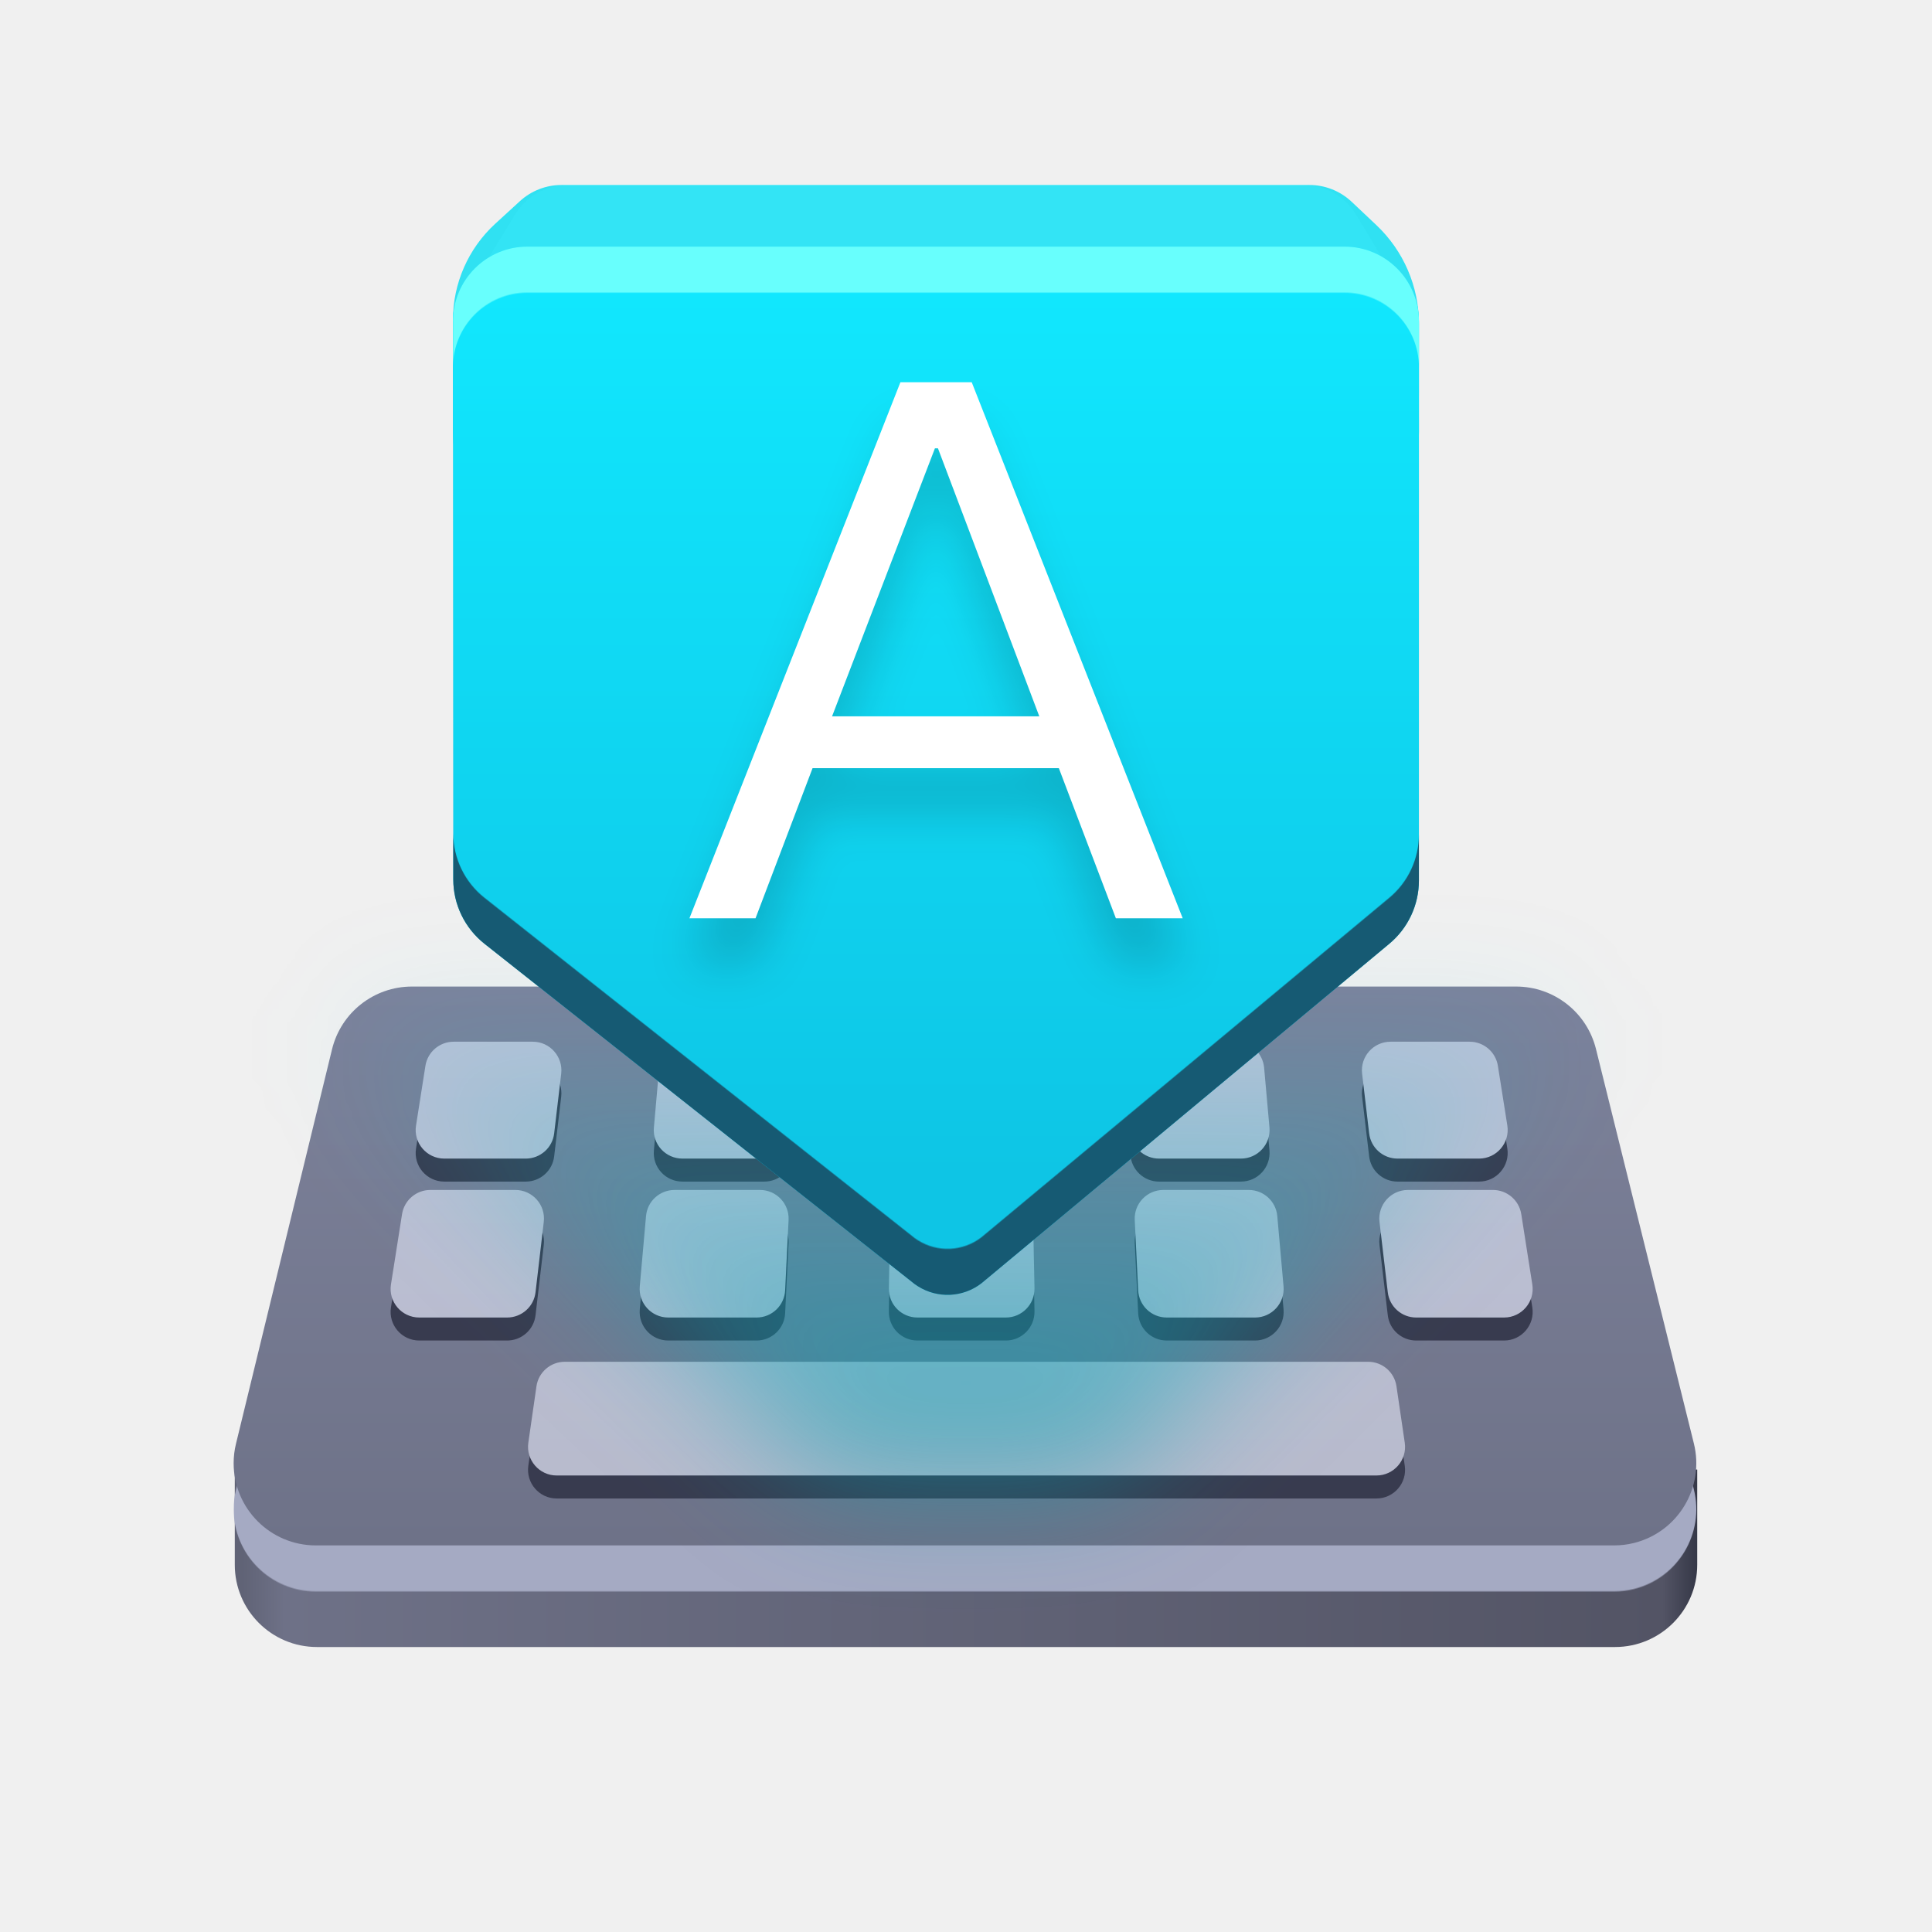
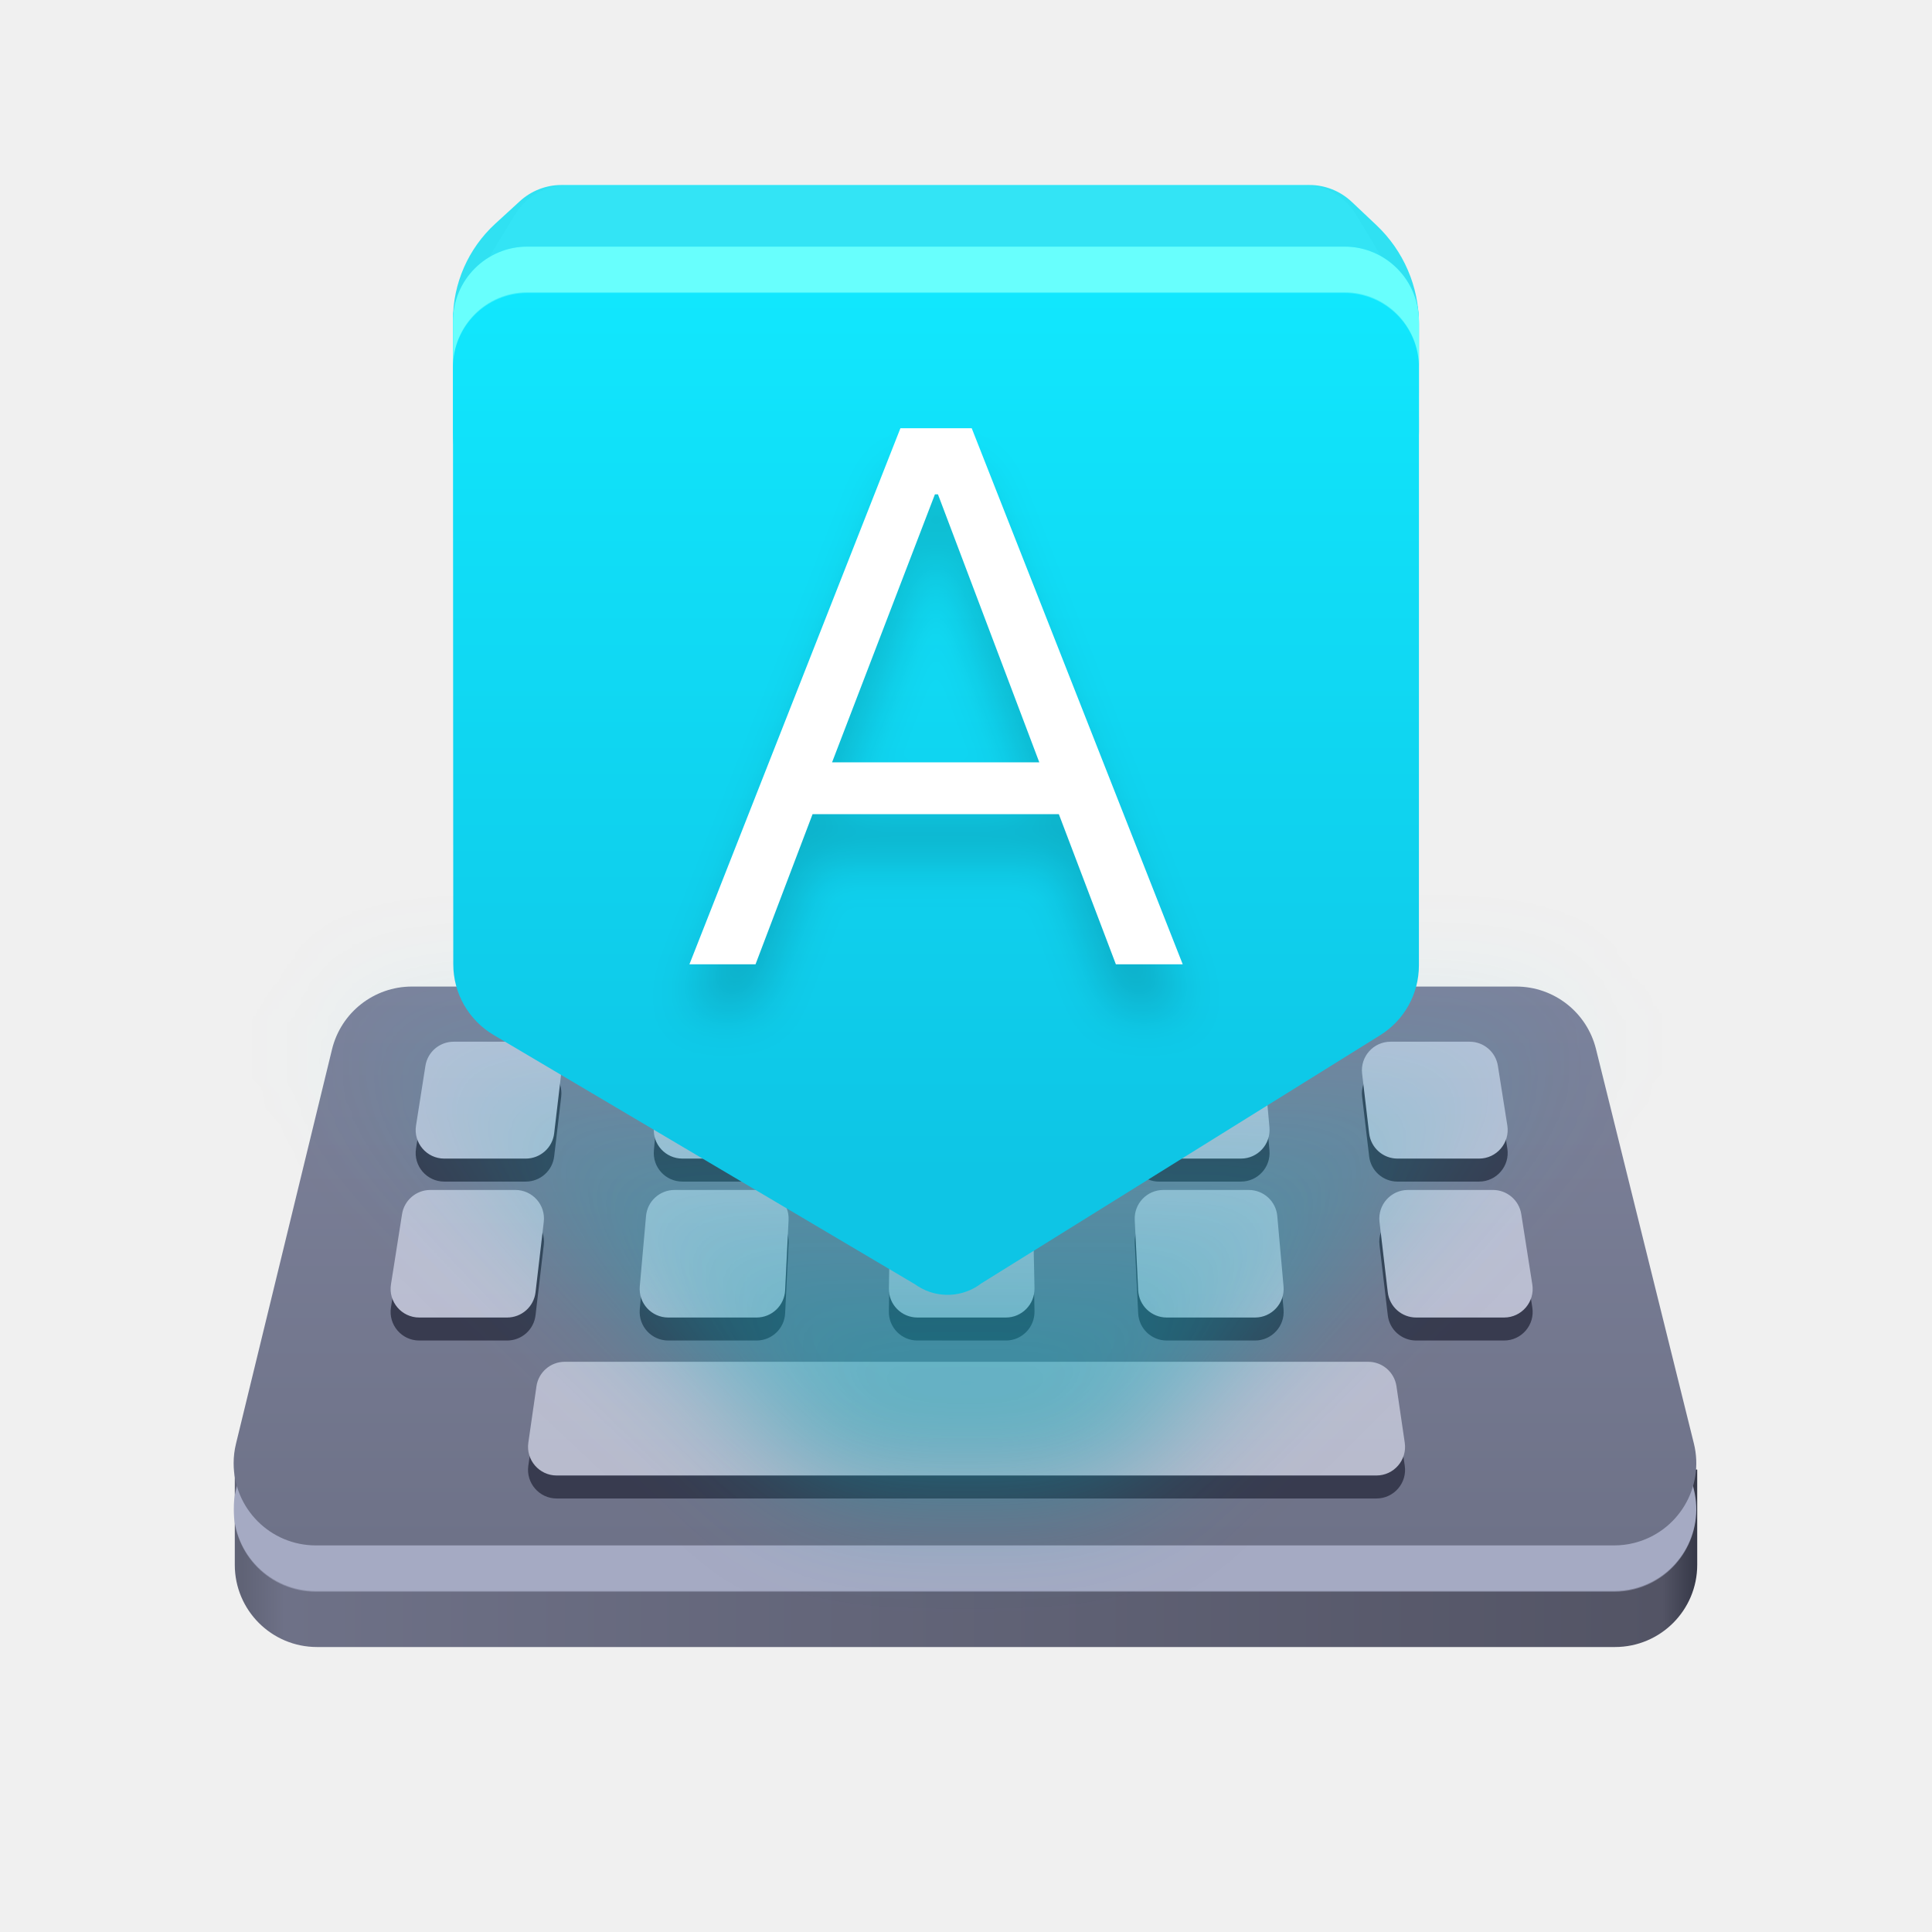
<svg xmlns="http://www.w3.org/2000/svg" xmlns:xlink="http://www.w3.org/1999/xlink" width="42px" height="42px" viewBox="0 0 42 42" version="1.1">
  <defs>
    <linearGradient x1="101.058%" y1="49.997%" x2="0%" y2="50%" id="linearGradient-1">
      <stop stop-color="#2F3241" offset="0%" />
      <stop stop-color="#535465" offset="2.899%" />
      <stop stop-color="#6E7187" offset="97.145%" />
      <stop stop-color="#606376" offset="100%" />
    </linearGradient>
    <linearGradient x1="50%" y1="0%" x2="50%" y2="100%" id="linearGradient-2">
      <stop stop-color="#7D829B" offset="0%" />
      <stop stop-color="#6E7288" offset="100%" />
    </linearGradient>
    <path d="M4.486,0 L28.492,0 C29.314,7.11806027e-17 30.029,0.56 30.227,1.357 L32.355,9.932 C32.593,10.89 32.009,11.859 31.051,12.097 C30.91,12.132 30.765,12.149 30.62,12.149 L2.398,12.149 C1.411,12.149 0.611,11.349 0.611,10.362 C0.611,10.22 0.628,10.078 0.662,9.939 L2.75,1.364 C2.945,0.564 3.662,8.17538532e-16 4.486,0 Z" id="path-3" />
    <filter x="-0.0%" y="-4.1%" width="100.0%" height="116.5%" filterUnits="objectBoundingBox" id="filter-4">
      <feOffset dx="0" dy="1" in="SourceAlpha" result="shadowOffsetOuter1" />
      <feColorMatrix values="0 0 0 0 0.649   0 0 0 0 0.667   0 0 0 0 0.765  0 0 0 1 0" type="matrix" in="shadowOffsetOuter1" />
    </filter>
    <linearGradient x1="50%" y1="0%" x2="50%" y2="100%" id="linearGradient-5">
      <stop stop-color="#BCC1D6" offset="0%" />
      <stop stop-color="#B8BBCD" offset="100%" />
    </linearGradient>
    <linearGradient x1="50%" y1="0%" x2="50%" y2="100%" id="linearGradient-6">
      <stop stop-color="#00CEE3" stop-opacity="0" offset="0%" />
      <stop stop-color="#009AAB" offset="100%" />
    </linearGradient>
    <filter x="-15.3%" y="-36.9%" width="130.5%" height="173.9%" filterUnits="objectBoundingBox" id="filter-7">
      <feGaussianBlur stdDeviation="1.34" in="SourceGraphic" />
    </filter>
    <linearGradient x1="50%" y1="0%" x2="50%" y2="88.272%" id="linearGradient-8">
      <stop stop-color="#11E9FF" offset="0%" />
      <stop stop-color="#0EC5E5" offset="100%" />
    </linearGradient>
-     <path d="M19.558,1.34 C20.451,1.34 21.175,2.068 21.175,2.965 L21.174,15.122 C21.174,15.653 20.938,16.156 20.531,16.495 L11.662,23.878 L11.662,23.878 C11.258,24.188 10.708,24.21 10.283,23.941 L10.213,23.894 L0.861,16.496 C0.432,16.157 0.182,15.641 0.182,15.095 L0.175,2.965 L0.175,2.965 C0.175,2.068 0.898,1.34 1.791,1.34 L19.558,1.34 Z" id="path-9" />
+     <path d="M19.558,1.34 C20.451,1.34 21.175,2.068 21.175,2.965 L21.174,16.967 C21.174,17.584 20.856,18.158 20.331,18.484 L11.662,23.878 L11.662,23.878 C11.258,24.188 10.708,24.21 10.283,23.941 L10.213,23.894 L1.059,18.478 C0.516,18.157 0.182,17.573 0.182,16.941 L0.175,2.965 L0.175,2.965 C0.175,2.068 0.898,1.34 1.791,1.34 L19.558,1.34 Z" id="path-9" />
    <filter x="-2.4%" y="-2.2%" width="104.8%" height="104.4%" filterUnits="objectBoundingBox" id="filter-10">
      <feOffset dx="0" dy="1" in="SourceAlpha" result="shadowOffsetInner1" />
      <feComposite in="shadowOffsetInner1" in2="SourceAlpha" operator="arithmetic" k2="-1" k3="1" result="shadowInnerInner1" />
-       <feColorMatrix values="0 0 0 0 0.406   0 0 0 0 1   0 0 0 0 0.991  0 0 0 1 0" type="matrix" in="shadowInnerInner1" result="shadowMatrixInner1" />
-       <feOffset dx="0" dy="-1" in="SourceAlpha" result="shadowOffsetInner2" />
-       <feComposite in="shadowOffsetInner2" in2="SourceAlpha" operator="arithmetic" k2="-1" k3="1" result="shadowInnerInner2" />
-       <feColorMatrix values="0 0 0 0 0.086   0 0 0 0 0.353   0 0 0 0 0.451  0 0 0 1 0" type="matrix" in="shadowInnerInner2" result="shadowMatrixInner2" />
-       <feMerge>
-         <feMergeNode in="shadowMatrixInner1" />
-         <feMergeNode in="shadowMatrixInner2" />
-       </feMerge>
+       <feColorMatrix values="0 0 0 0 0.406   0 0 0 0 1   0 0 0 0 0.991  0 0 0 1 0" type="matrix" in="shadowInnerInner1" />
    </filter>
-     <path d="M6.976,15.942 L8.216,12.678 L13.57,12.678 L14.81,15.942 L16.263,15.942 L11.676,4.288 L10.126,4.288 L5.539,15.942 L6.976,15.942 Z M13.145,11.551 L8.64,11.551 L10.876,5.725 L10.942,5.725 L13.145,11.551 Z" id="path-11" />
+     <path d="M6.976,16.942 L8.216,13.678 L13.57,13.678 L14.81,16.942 L16.263,16.942 L11.676,5.288 L10.126,5.288 L5.539,16.942 L6.976,16.942 Z M13.145,12.551 L8.64,12.551 L10.876,6.725 L10.942,6.725 L13.145,12.551 Z" id="path-11" />
    <filter x="-18.7%" y="-8.6%" width="137.3%" height="134.3%" filterUnits="objectBoundingBox" id="filter-12">
      <feOffset dx="0" dy="1" in="SourceAlpha" result="shadowOffsetOuter1" />
      <feGaussianBlur stdDeviation="0.5" in="shadowOffsetOuter1" result="shadowBlurOuter1" />
      <feColorMatrix values="0 0 0 0 0   0 0 0 0 0   0 0 0 0 0  0 0 0 0.154 0" type="matrix" in="shadowBlurOuter1" />
    </filter>
  </defs>
  <g id="设置中心/dcc_nav_keyboard_42px" stroke="none" stroke-width="1" fill="none" fill-rule="evenodd">
    <g id="编组-4" transform="translate(4.468085, 4.021277)">
      <g id="编组-2" transform="translate(0, 17.42553)">
        <path d="M0.636,10.5 L32.428,10.5 L32.428,12.571 C32.428,13.558 31.628,14.358 30.641,14.358 L2.423,14.358 C1.436,14.358 0.636,13.558 0.636,12.571 L0.636,10.5 L0.636,10.5 Z" id="矩形备份" fill="url(#linearGradient-1)" />
        <g id="矩形备份-2">
          <use fill="black" fill-opacity="1" filter="url(#filter-4)" xlink:href="#path-3" />
          <use fill="url(#linearGradient-2)" fill-rule="evenodd" xlink:href="#path-3" />
        </g>
        <path d="M28.843,6.976 L28.603,5.447 C28.555,5.145 28.294,4.922 27.988,4.922 L26.139,4.922 C25.767,4.922 25.478,5.247 25.521,5.616 L25.701,7.145 C25.737,7.459 26.003,7.695 26.319,7.695 L28.229,7.695 C28.611,7.695 28.903,7.354 28.843,6.976 L28.843,6.976 Z M22.679,4.922 L20.822,4.922 C20.466,4.922 20.183,5.219 20.2,5.574 L20.275,7.103 C20.291,7.435 20.564,7.695 20.896,7.695 L22.815,7.695 C23.18,7.695 23.467,7.382 23.435,7.018 L23.299,5.489 C23.27,5.168 23.002,4.922 22.679,4.922 L22.679,4.922 Z M15.477,7.695 L17.399,7.695 C17.746,7.695 18.027,7.409 18.021,7.06 L17.99,5.532 C17.983,5.193 17.706,4.922 17.368,4.922 L15.507,4.922 C15.168,4.922 14.892,5.193 14.885,5.532 L14.855,7.06 C14.847,7.409 15.128,7.695 15.477,7.695 L15.477,7.695 Z M10.06,7.695 L11.978,7.695 C12.311,7.695 12.584,7.435 12.6,7.103 L12.675,5.574 C12.692,5.219 12.409,4.922 12.053,4.922 L10.196,4.922 C9.873,4.922 9.604,5.168 9.576,5.489 L9.44,7.018 C9.408,7.382 9.694,7.695 10.06,7.695 L10.06,7.695 Z M25.89,9.189 C25.845,8.883 25.583,8.657 25.275,8.657 L7.81,8.657 C7.501,8.657 7.238,8.884 7.194,9.19 L7.017,10.418 C6.964,10.793 7.255,11.129 7.633,11.129 L25.455,11.129 C25.834,11.129 26.126,10.791 26.07,10.416 L25.89,9.189 Z M7.353,5.616 C7.397,5.247 7.108,4.922 6.735,4.922 L4.887,4.922 C4.581,4.922 4.32,5.145 4.272,5.447 L4.031,6.976 C3.972,7.354 4.264,7.695 4.646,7.695 L6.556,7.695 C6.872,7.695 7.138,7.459 7.174,7.145 L7.353,5.616 Z M25.913,4.24 L27.685,4.24 C28.067,4.24 28.359,3.899 28.3,3.521 L28.095,2.225 C28.048,1.922 27.787,1.699 27.481,1.699 L25.761,1.699 C25.389,1.699 25.099,2.024 25.143,2.394 L25.296,3.691 C25.332,4.004 25.598,4.24 25.913,4.24 L25.913,4.24 Z M20.728,4.24 L22.509,4.24 C22.874,4.24 23.16,3.928 23.129,3.564 L23.013,2.266 C22.985,1.945 22.716,1.699 22.394,1.699 L20.665,1.699 C20.31,1.699 20.026,1.996 20.044,2.352 L20.106,3.648 C20.123,3.98 20.397,4.24 20.728,4.24 L20.728,4.24 Z M15.546,4.24 L17.329,4.24 C17.677,4.24 17.958,3.954 17.952,3.606 L17.925,2.309 C17.919,1.97 17.642,1.699 17.303,1.699 L15.572,1.699 C15.233,1.699 14.956,1.97 14.95,2.309 L14.924,3.606 C14.917,3.954 15.198,4.24 15.546,4.24 L15.546,4.24 Z M10.367,4.24 L12.147,4.24 C12.479,4.24 12.752,3.98 12.768,3.648 L12.831,2.352 C12.849,1.996 12.566,1.699 12.21,1.699 L10.482,1.699 C10.16,1.699 9.89,1.945 9.862,2.266 L9.747,3.564 C9.714,3.928 10.001,4.24 10.367,4.24 L10.367,4.24 Z M5.19,4.24 L6.961,4.24 C7.277,4.24 7.543,4.004 7.579,3.691 L7.732,2.394 C7.775,2.024 7.486,1.699 7.114,1.699 L5.395,1.699 C5.088,1.699 4.827,1.922 4.78,2.225 L4.576,3.521 C4.516,3.899 4.808,4.24 5.19,4.24 L5.19,4.24 Z" id="Fill-1" fill="#383B4F" />
        <path d="M28.843,6.476 L28.603,4.947 C28.555,4.645 28.294,4.422 27.988,4.422 L26.139,4.422 C25.767,4.422 25.478,4.747 25.521,5.116 L25.701,6.645 C25.737,6.959 26.003,7.195 26.319,7.195 L28.229,7.195 C28.611,7.195 28.903,6.854 28.843,6.476 L28.843,6.476 Z M22.679,4.422 L20.822,4.422 C20.466,4.422 20.183,4.719 20.2,5.074 L20.275,6.603 C20.291,6.935 20.564,7.195 20.896,7.195 L22.815,7.195 C23.18,7.195 23.467,6.882 23.435,6.518 L23.299,4.989 C23.27,4.668 23.002,4.422 22.679,4.422 L22.679,4.422 Z M15.477,7.195 L17.399,7.195 C17.746,7.195 18.027,6.909 18.021,6.56 L17.99,5.032 C17.983,4.693 17.706,4.422 17.368,4.422 L15.507,4.422 C15.168,4.422 14.892,4.693 14.885,5.032 L14.855,6.56 C14.847,6.909 15.128,7.195 15.477,7.195 L15.477,7.195 Z M10.06,7.195 L11.978,7.195 C12.311,7.195 12.584,6.935 12.6,6.603 L12.675,5.074 C12.692,4.719 12.409,4.422 12.053,4.422 L10.196,4.422 C9.873,4.422 9.604,4.668 9.576,4.989 L9.44,6.518 C9.408,6.882 9.694,7.195 10.06,7.195 L10.06,7.195 Z M25.89,8.689 C25.845,8.383 25.583,8.157 25.275,8.157 L7.81,8.157 C7.501,8.157 7.238,8.384 7.194,8.69 L7.017,9.918 C6.964,10.293 7.255,10.629 7.633,10.629 L25.455,10.629 C25.834,10.629 26.126,10.291 26.07,9.916 L25.89,8.689 Z M7.353,5.116 C7.397,4.747 7.108,4.422 6.735,4.422 L4.887,4.422 C4.581,4.422 4.32,4.645 4.272,4.947 L4.031,6.476 C3.972,6.854 4.264,7.195 4.646,7.195 L6.556,7.195 C6.872,7.195 7.138,6.959 7.174,6.645 L7.353,5.116 Z M25.913,3.74 L27.685,3.74 C28.067,3.74 28.359,3.399 28.3,3.021 L28.095,1.725 C28.048,1.422 27.787,1.199 27.481,1.199 L25.761,1.199 C25.389,1.199 25.099,1.524 25.143,1.894 L25.296,3.191 C25.332,3.504 25.598,3.74 25.913,3.74 L25.913,3.74 Z M20.728,3.74 L22.509,3.74 C22.874,3.74 23.16,3.428 23.129,3.064 L23.013,1.766 C22.985,1.445 22.716,1.199 22.394,1.199 L20.665,1.199 C20.31,1.199 20.026,1.496 20.044,1.852 L20.106,3.148 C20.123,3.48 20.397,3.74 20.728,3.74 L20.728,3.74 Z M15.546,3.74 L17.329,3.74 C17.677,3.74 17.958,3.454 17.952,3.106 L17.925,1.809 C17.919,1.47 17.642,1.199 17.303,1.199 L15.572,1.199 C15.233,1.199 14.956,1.47 14.95,1.809 L14.924,3.106 C14.917,3.454 15.198,3.74 15.546,3.74 L15.546,3.74 Z M10.367,3.74 L12.147,3.74 C12.479,3.74 12.752,3.48 12.768,3.148 L12.831,1.852 C12.849,1.496 12.566,1.199 12.21,1.199 L10.482,1.199 C10.16,1.199 9.89,1.445 9.862,1.766 L9.747,3.064 C9.714,3.428 10.001,3.74 10.367,3.74 L10.367,3.74 Z M5.19,3.74 L6.961,3.74 C7.277,3.74 7.543,3.504 7.579,3.191 L7.732,1.894 C7.775,1.524 7.486,1.199 7.114,1.199 L5.395,1.199 C5.088,1.199 4.827,1.422 4.78,1.725 L4.576,3.021 C4.516,3.399 4.808,3.74 5.19,3.74 L5.19,3.74 Z" id="Fill-1" fill="url(#linearGradient-5)" />
      </g>
      <g id="编组" transform="translate(3.12766, 0)">
        <polygon id="路径-2" fill-opacity="0.6" fill="url(#linearGradient-6)" filter="url(#filter-7)" points="10.499 28.161 0.074 19.047 0.074 17.271 26.41 17.271 26.41 18.866 16.311 28.161" />
        <g id="气泡" transform="translate(1.852639, 0)">
          <g id="编组-3" transform="translate(0.223404, 0)">
            <path d="M1.047,1.426 L1.527,0.641 C1.771,0.243 2.204,3.07783606e-16 2.67,0 L18.663,0 C19.133,-5.30412993e-16 19.568,0.246 19.811,0.649 L20.297,1.456 C20.871,2.408 21.175,3.499 21.175,4.611 L21.175,5.03 C21.175,6.2 20.226,7.149 19.056,7.149 L2.323,7.149 C1.136,7.149 0.175,6.187 0.175,5 L0.175,4.523 C0.175,3.43 0.476,2.358 1.047,1.426 Z" id="形状结合" fill="#FFFFFF" />
            <path d="M1.094,0.843 L1.629,0.353 C1.876,0.126 2.2,-8.26550464e-16 2.535,0 L18.792,0 C19.135,8.15277249e-15 19.464,0.131 19.713,0.366 L20.25,0.873 C20.84,1.431 21.175,2.207 21.175,3.019 L21.175,5.362 C21.175,6.842 19.974,8.043 18.494,8.043 L2.855,8.043 C1.375,8.043 0.175,6.842 0.175,5.362 L0.175,2.934 C0.175,2.139 0.508,1.381 1.094,0.843 Z" id="形状结合" fill-opacity="0.8" fill="#00DDF2" />
            <g id="路径">
              <use fill="url(#linearGradient-8)" fill-rule="evenodd" xlink:href="#path-9" />
              <use fill="black" fill-opacity="1" filter="url(#filter-10)" xlink:href="#path-9" />
            </g>
          </g>
          <g id="A" fill-rule="nonzero">
            <use fill="black" fill-opacity="1" filter="url(#filter-12)" xlink:href="#path-11" />
            <use fill="#FFFFFF" xlink:href="#path-11" />
          </g>
        </g>
      </g>
    </g>
  </g>
</svg>
